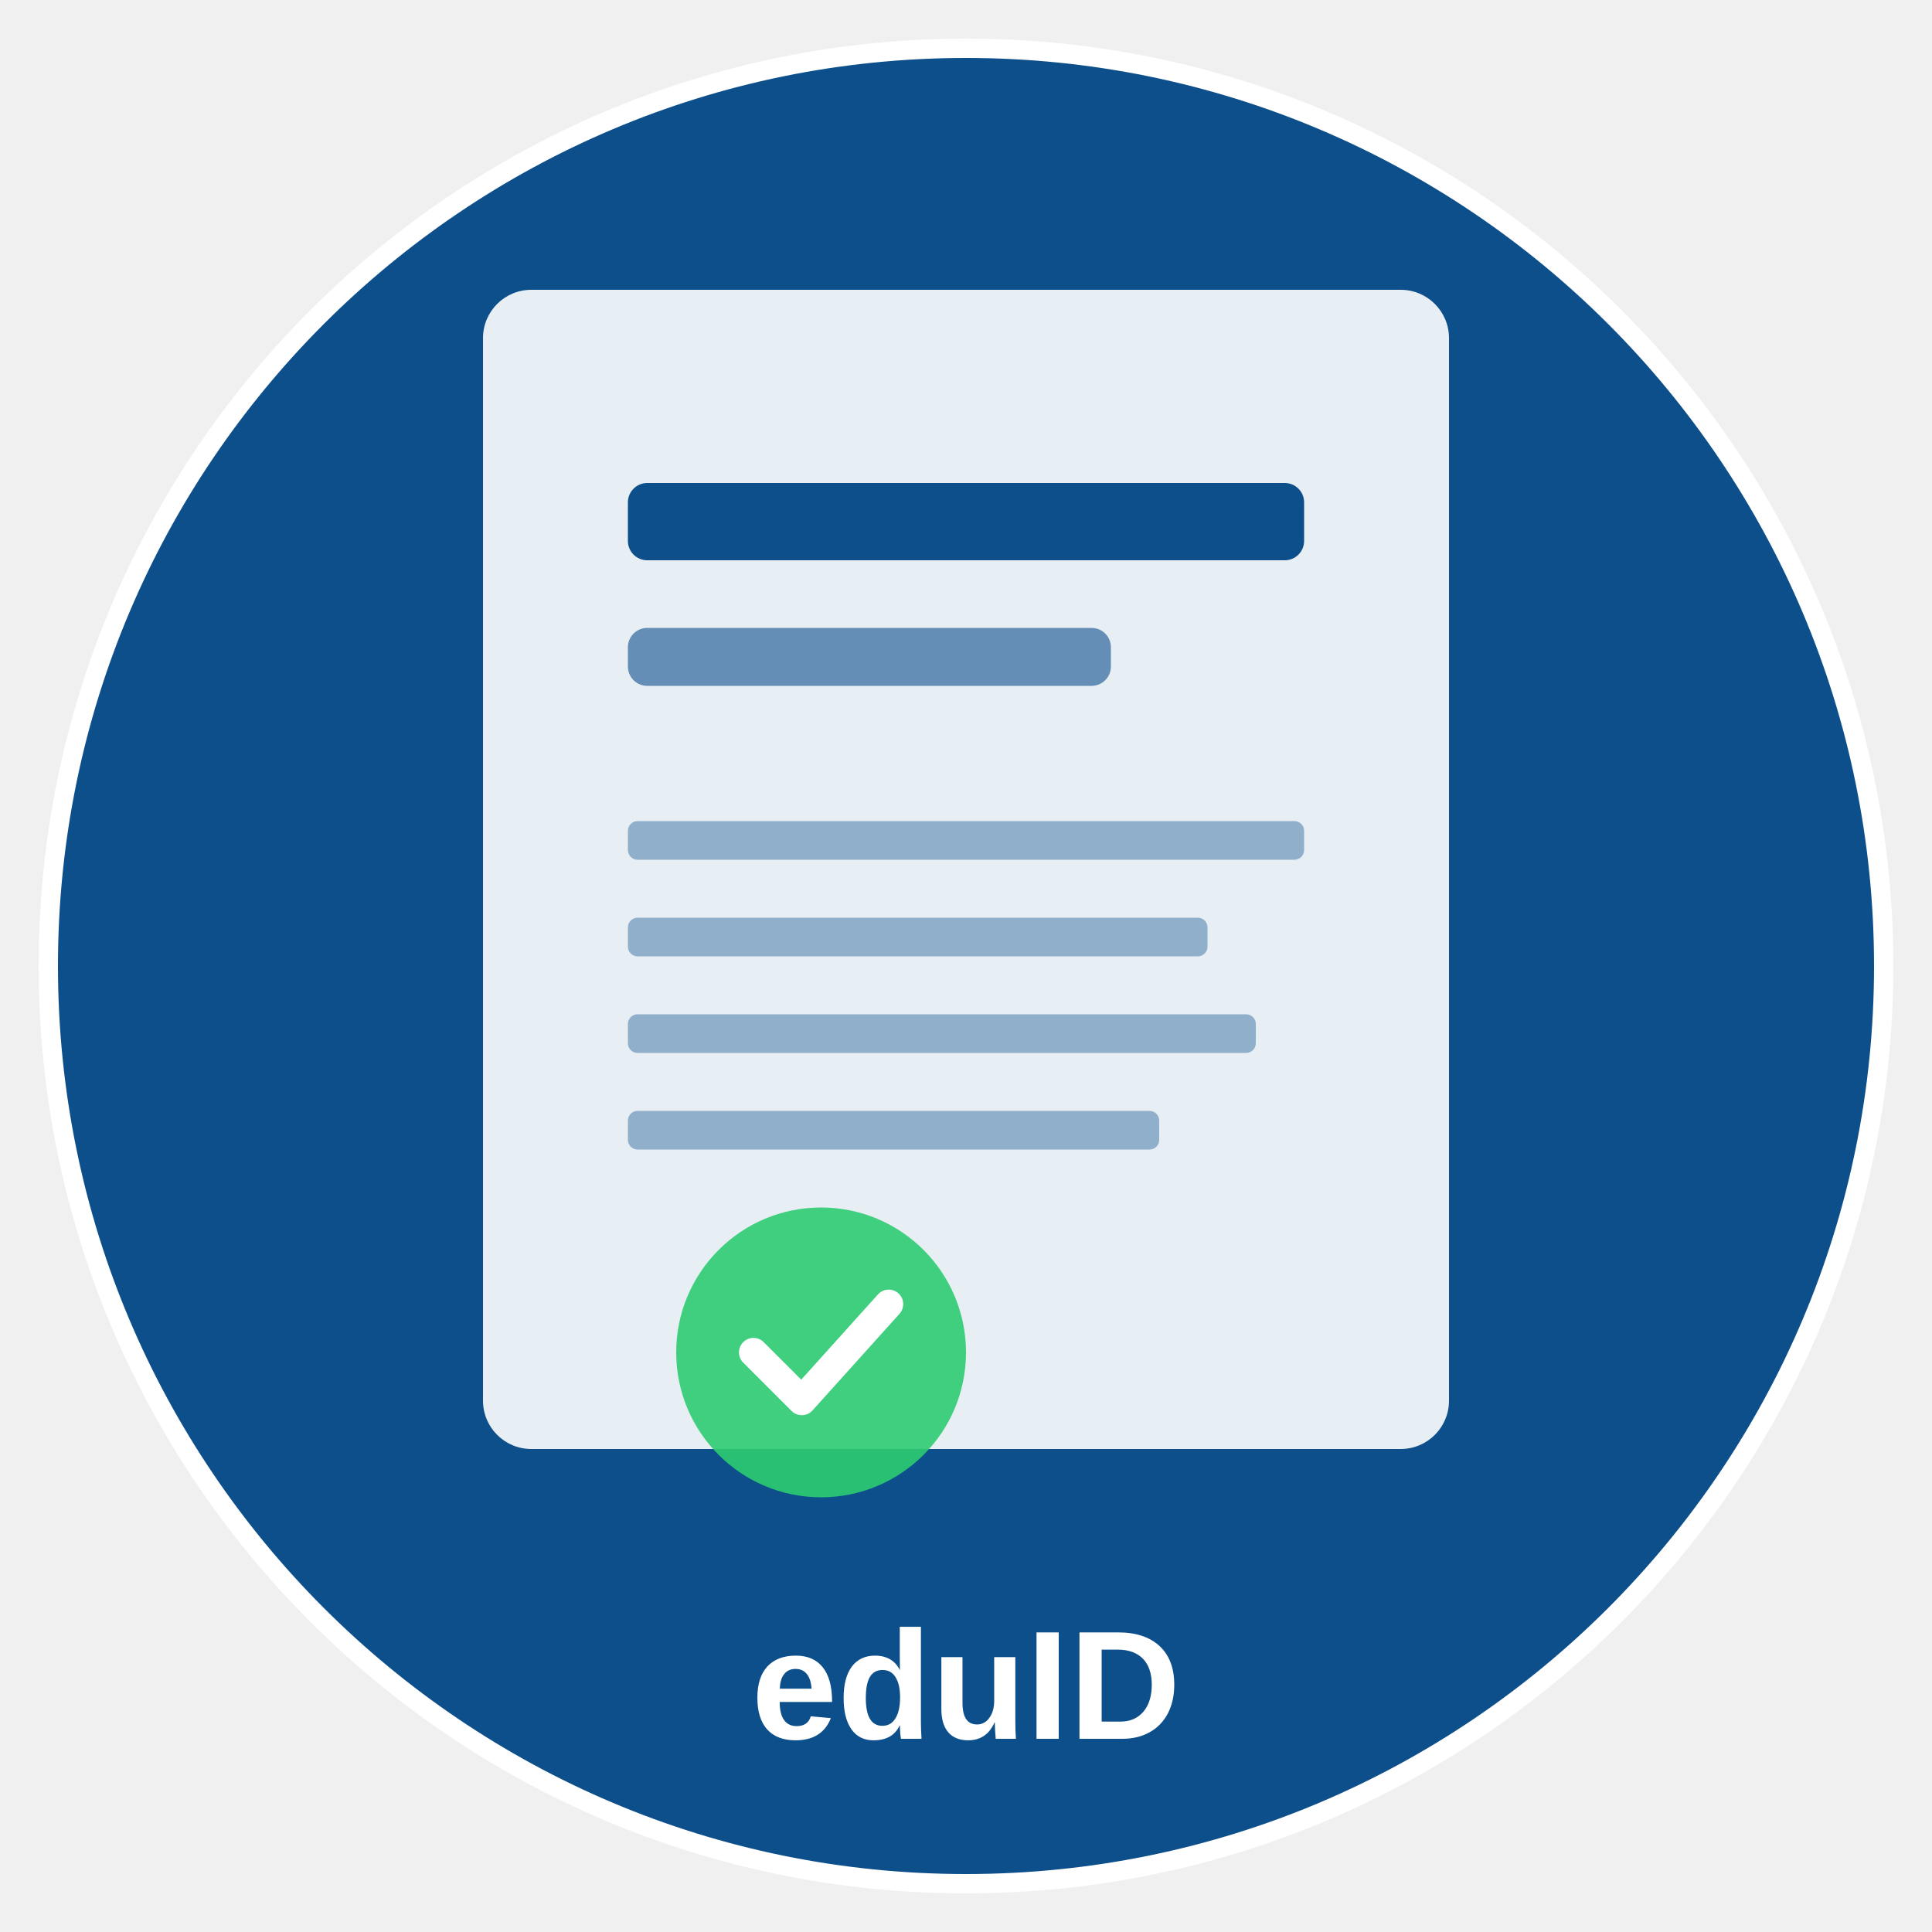
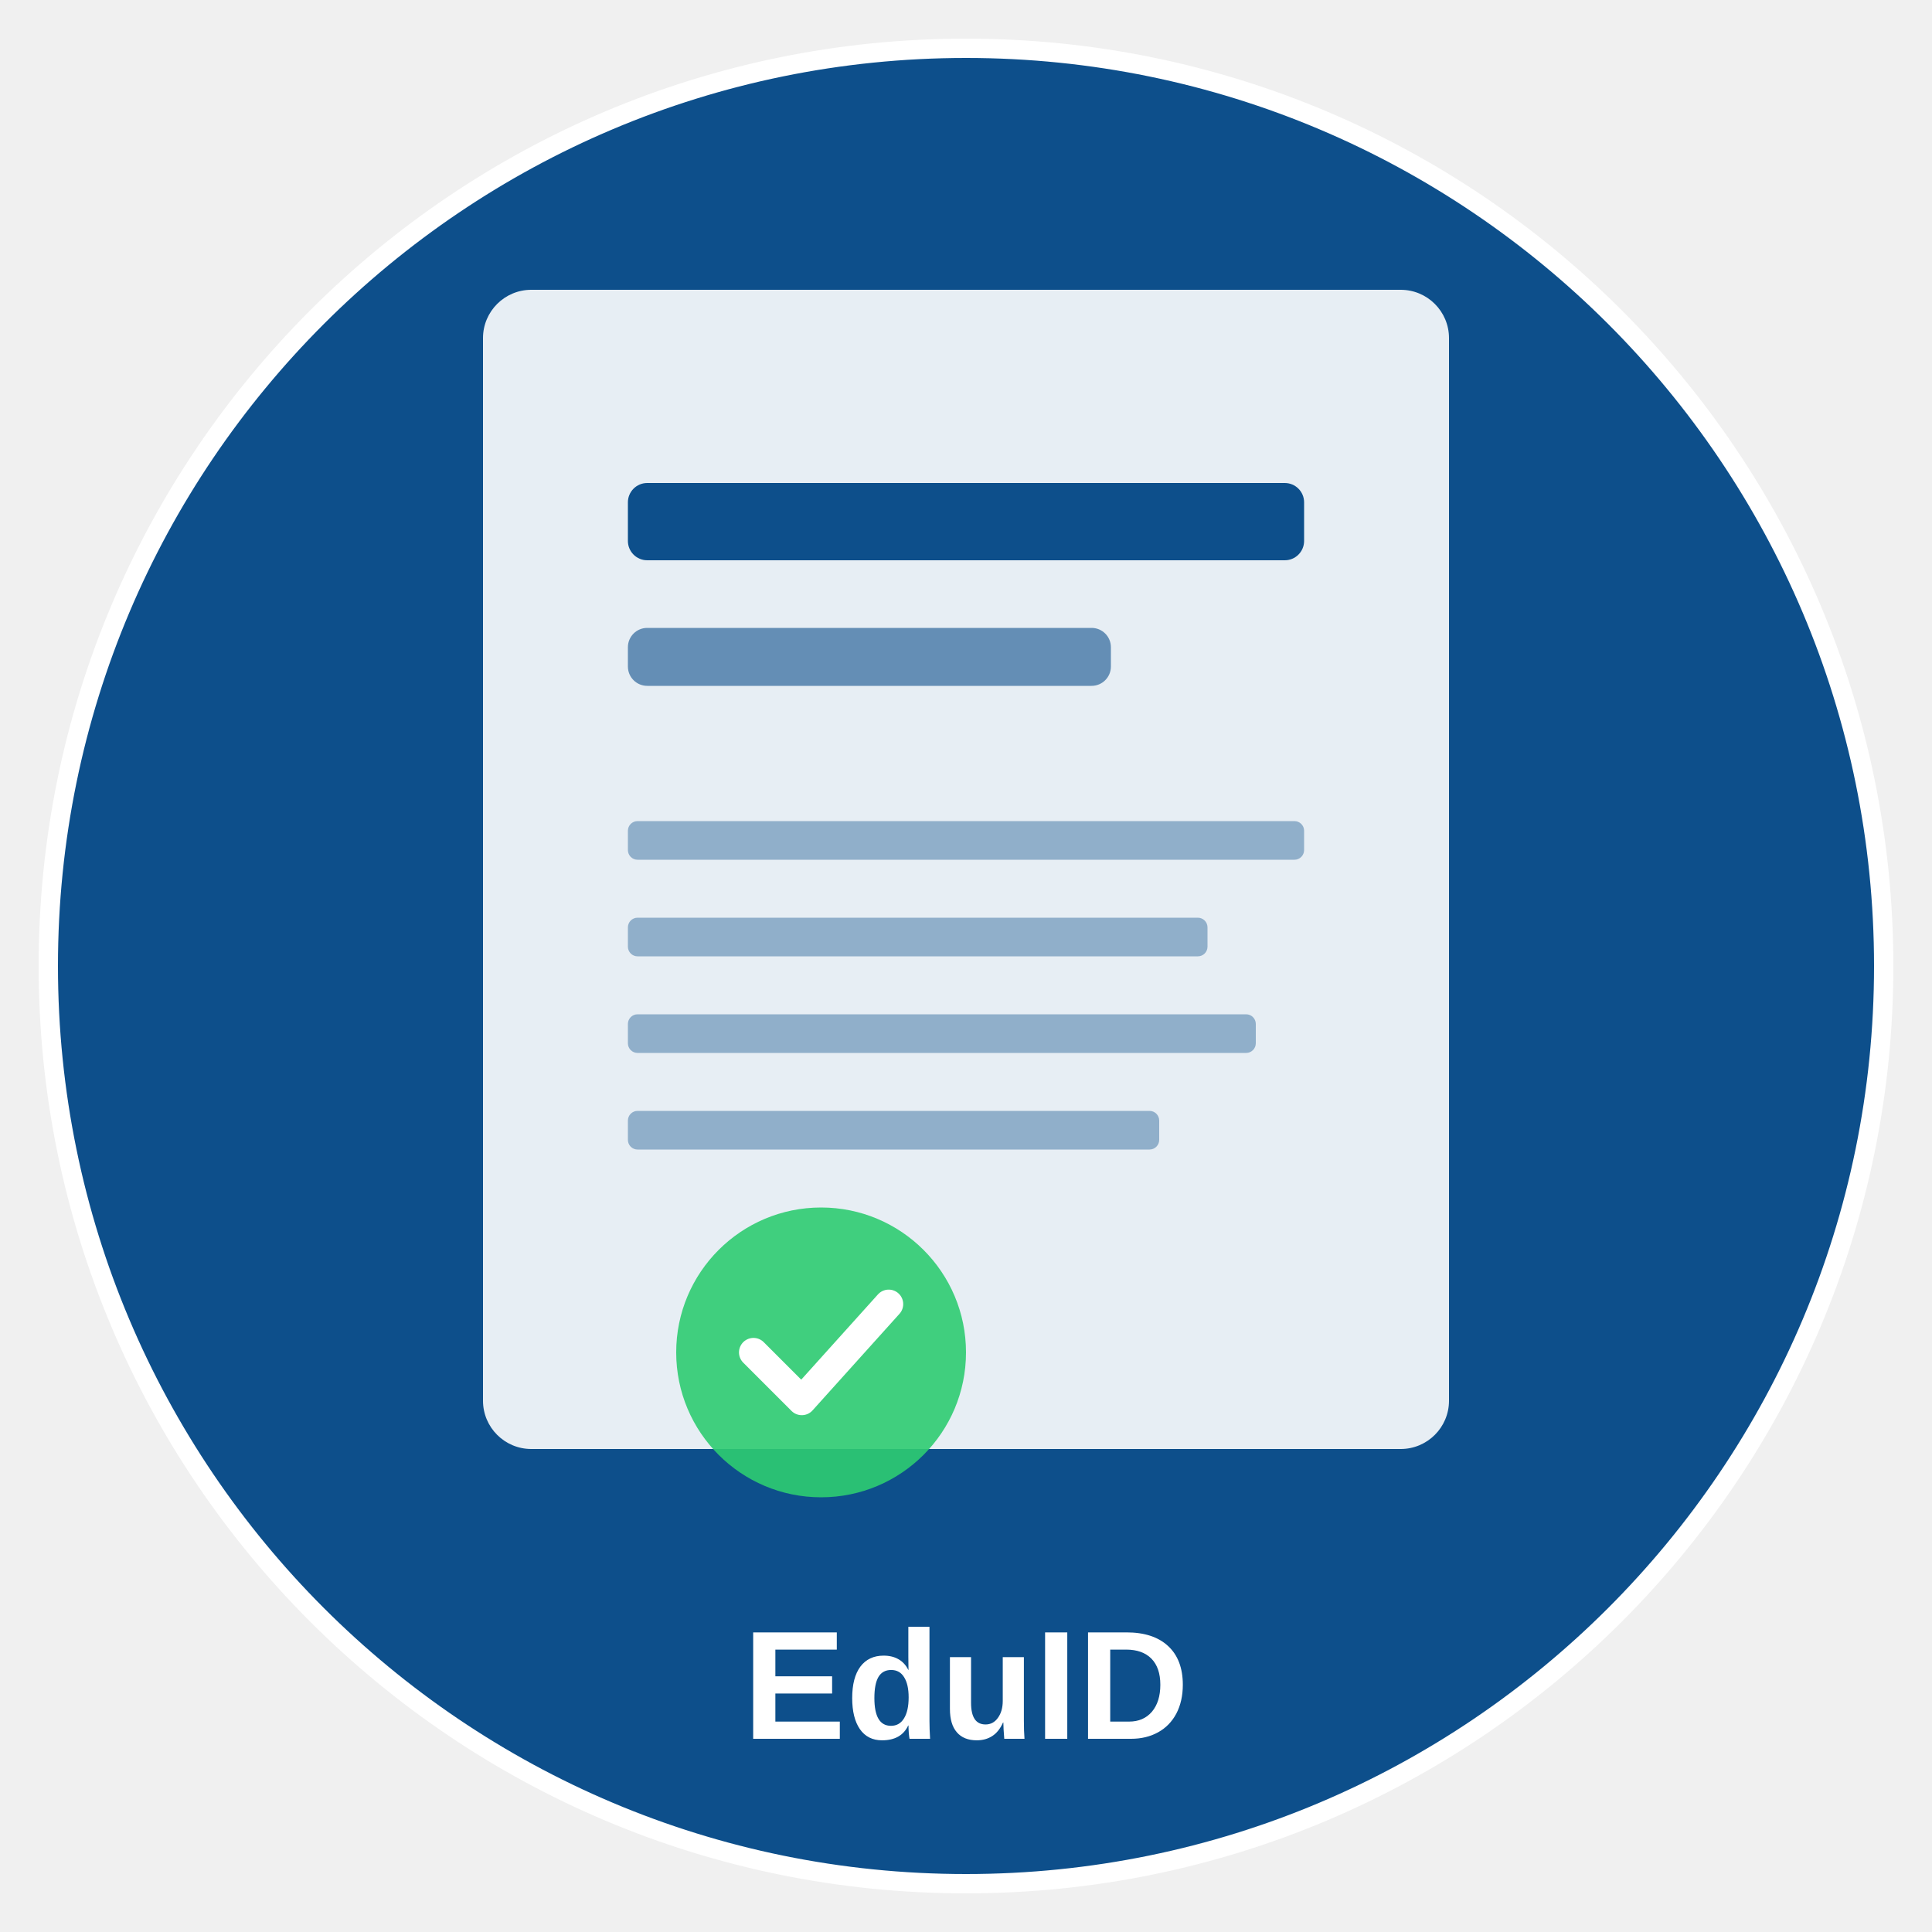
<svg xmlns="http://www.w3.org/2000/svg" viewBox="0 0 200 200" width="200" height="200">
  <circle cx="100" cy="100" r="95" fill="#0d4f8b" stroke="#ffffff" stroke-width="2" />
  <g transform="translate(50, 30)">
    <rect x="0" y="0" width="100" height="120" rx="5" fill="#ffffff" opacity="0.9" />
    <rect x="15" y="20" width="70" height="8" rx="2" fill="#0d4f8b" />
    <rect x="15" y="35" width="50" height="6" rx="2" fill="#0d4f8b" opacity="0.6" />
    <rect x="15" y="55" width="70" height="4" rx="1" fill="#0d4f8b" opacity="0.4" />
    <rect x="15" y="65" width="60" height="4" rx="1" fill="#0d4f8b" opacity="0.4" />
    <rect x="15" y="75" width="65" height="4" rx="1" fill="#0d4f8b" opacity="0.4" />
    <rect x="15" y="85" width="55" height="4" rx="1" fill="#0d4f8b" opacity="0.4" />
    <g transform="translate(20, 95)">
      <circle cx="15" cy="15" r="15" fill="#2ecc71" opacity="0.9" />
      <path d="M 8 15 L 13 20 L 22 10" stroke="#ffffff" stroke-width="3" fill="none" stroke-linecap="round" stroke-linejoin="round" />
    </g>
  </g>
  <text x="100" y="180" font-family="Arial, sans-serif" font-size="16" fill="#ffffff" text-anchor="middle" font-weight="bold">
-     eduID
+     EduID
  </text>
</svg>
